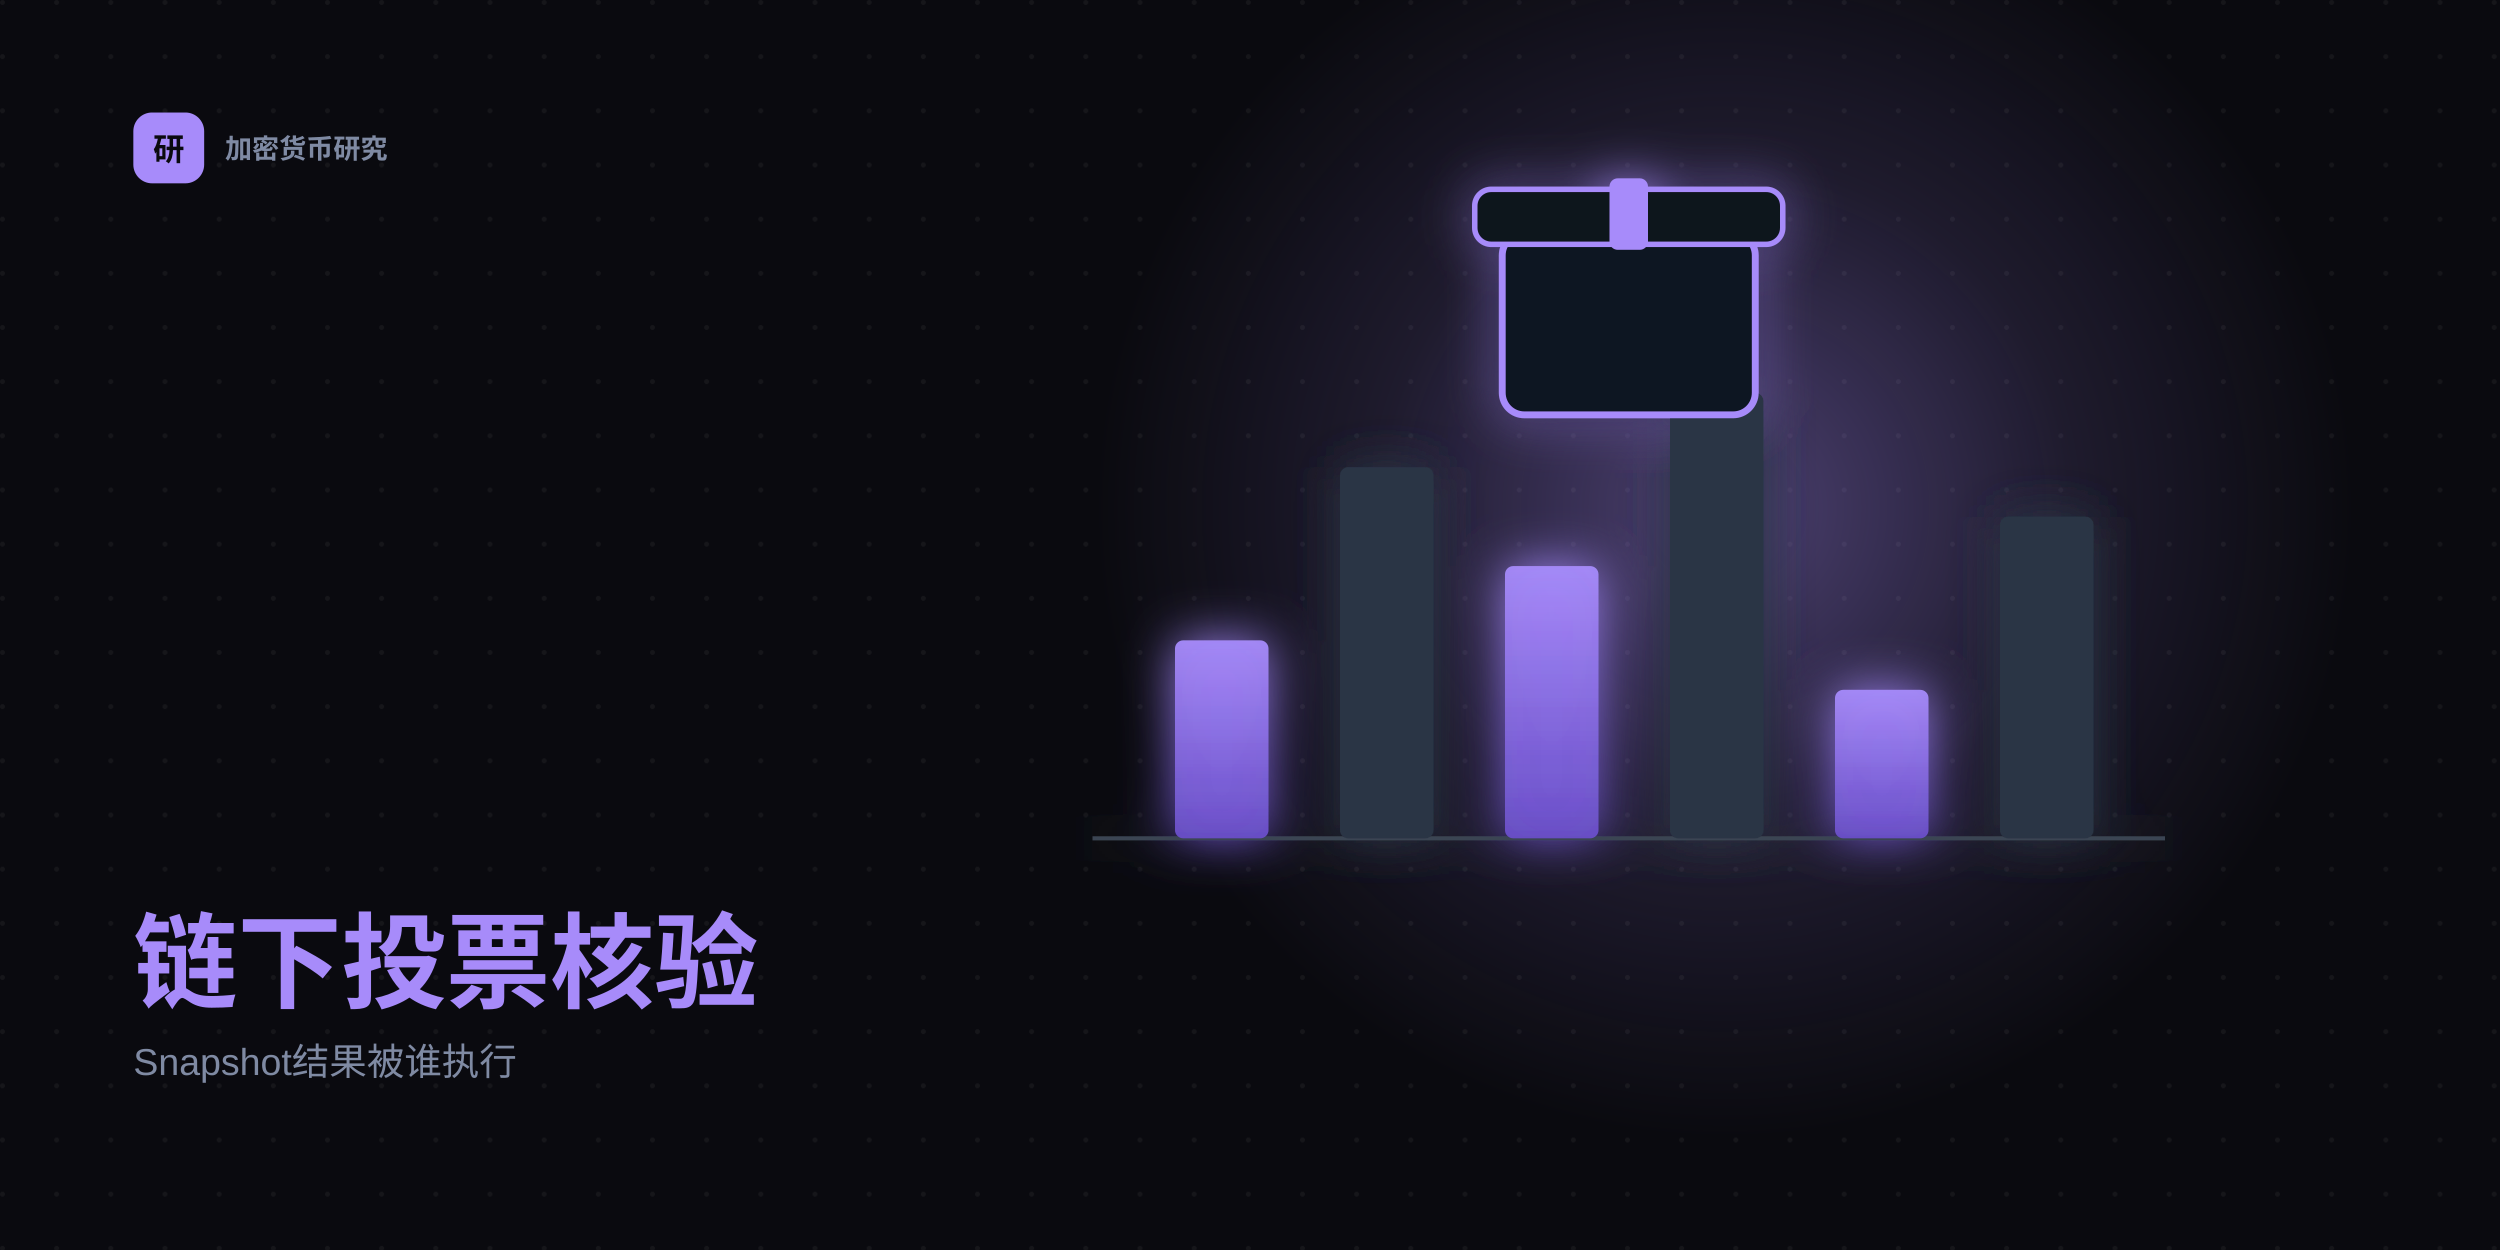
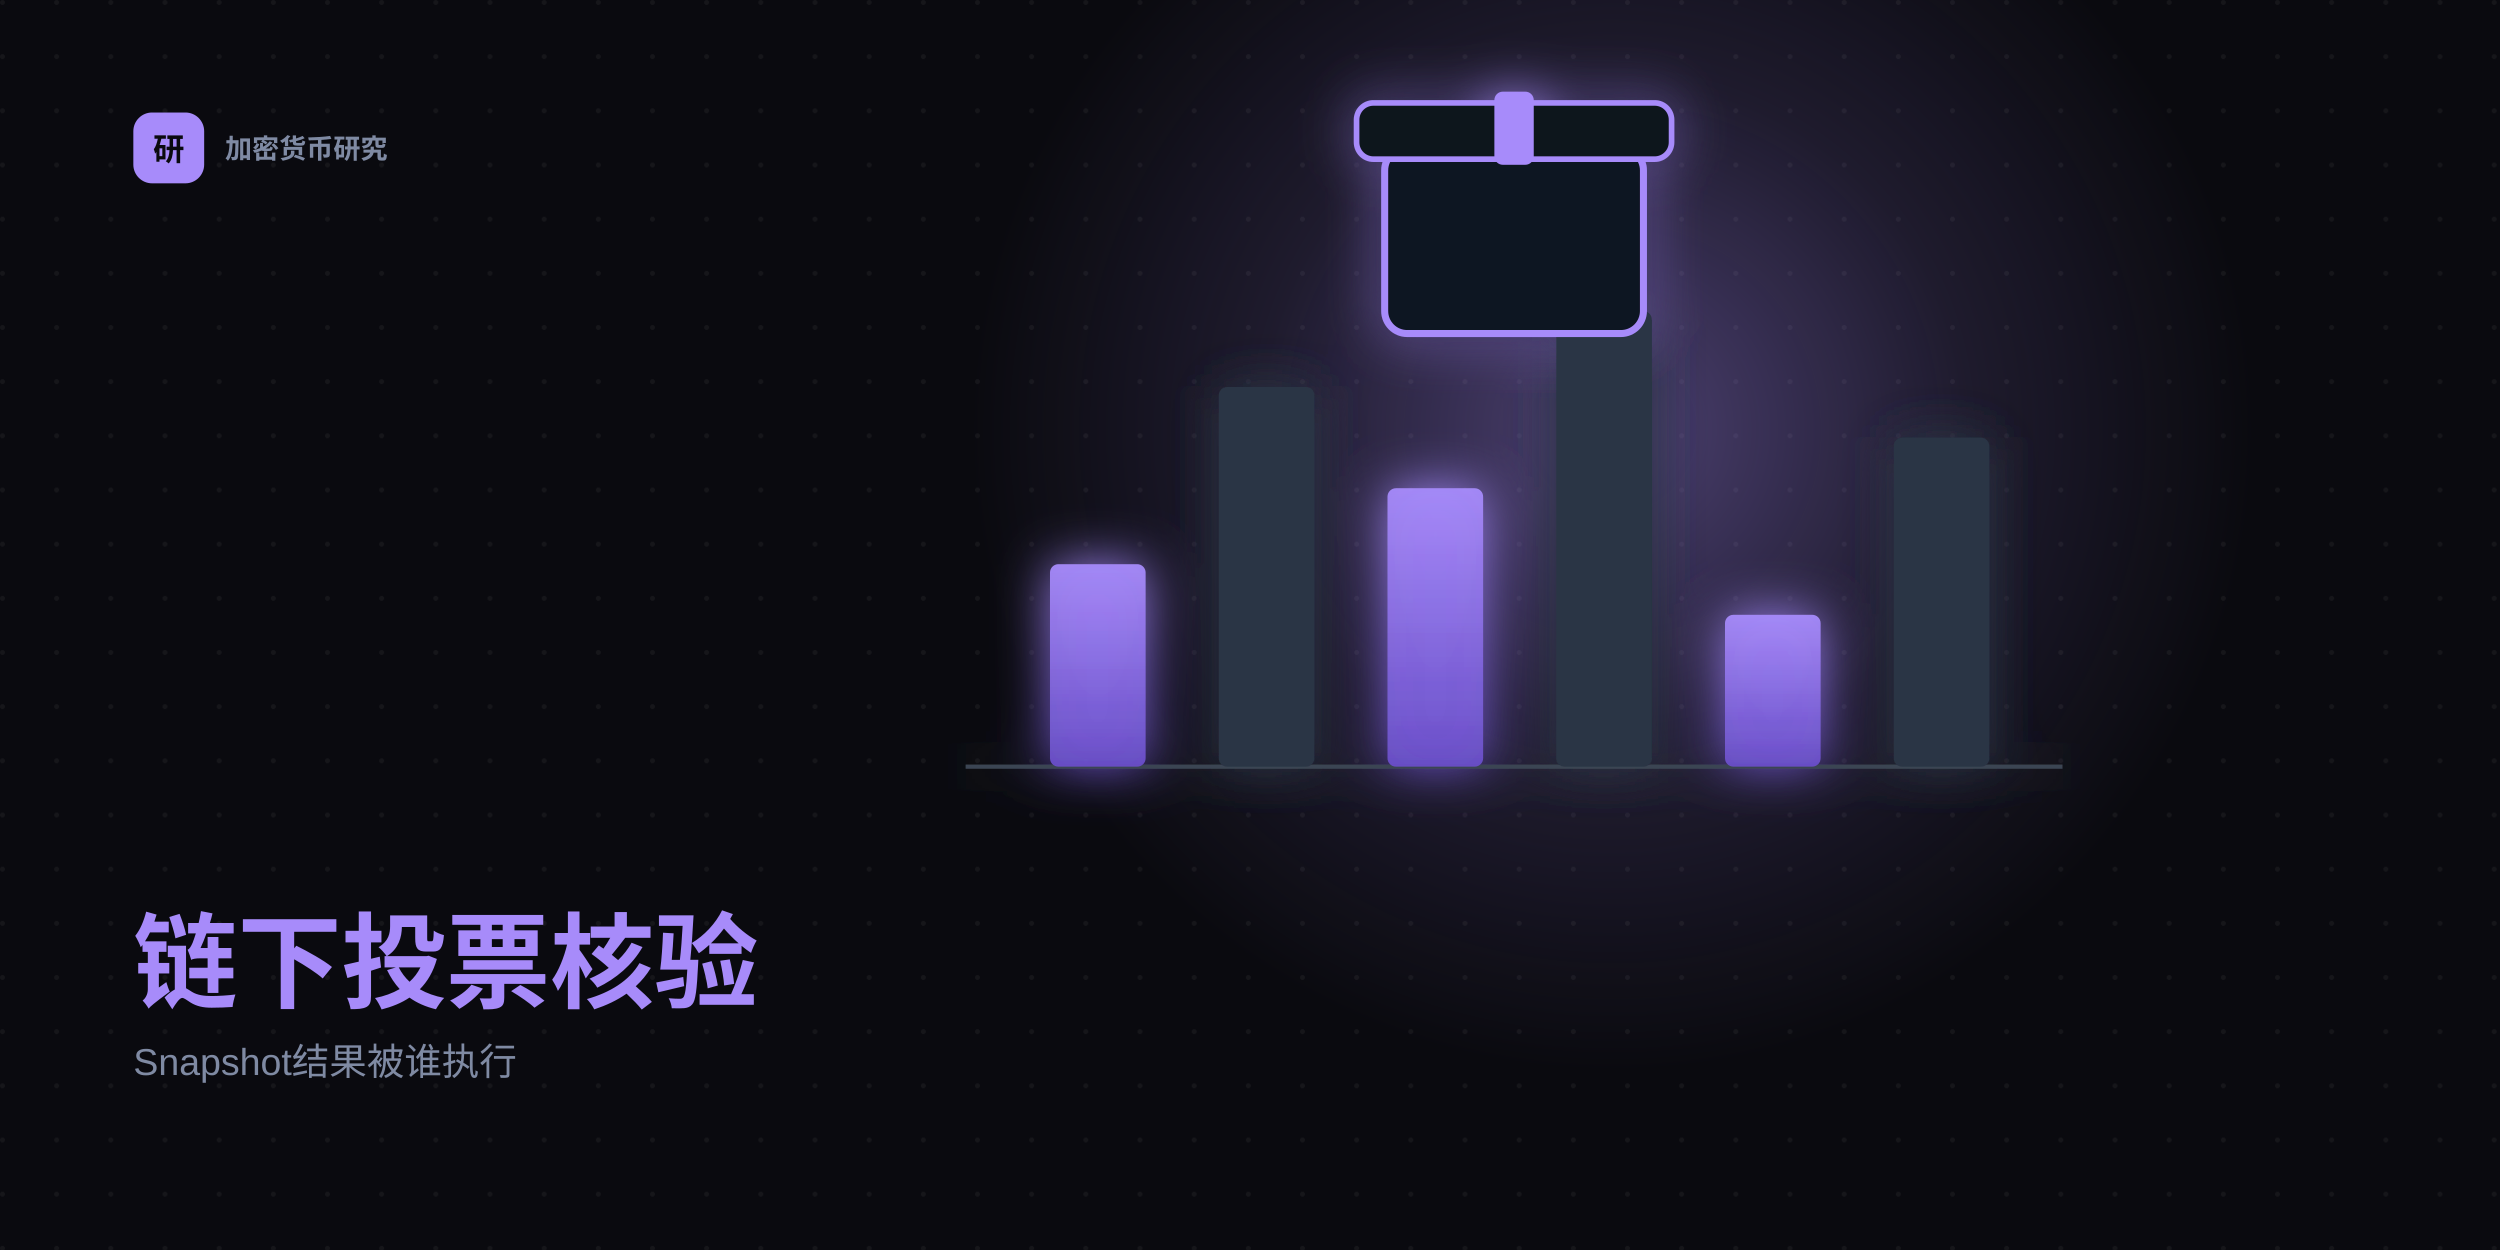
<svg xmlns="http://www.w3.org/2000/svg" viewBox="0 0 1200 600" role="img" aria-label="链下投票核验：Snapshot结果被谁执行 主题配图">
  <defs>
    <radialGradient id="glowsnapshotofzh" cx="50%" cy="50%" r="50%">
      <stop offset="0%" stop-color="#a78bfa" stop-opacity="0.42" />
      <stop offset="55%" stop-color="#a78bfa" stop-opacity="0.13" />
      <stop offset="100%" stop-color="#a78bfa" stop-opacity="0" />
    </radialGradient>
    <linearGradient id="barsnapshotofzh" x1="0" y1="1" x2="0" y2="0">
      <stop offset="0%" stop-color="#6a4fc9" stop-opacity="0.95" />
      <stop offset="100%" stop-color="#a78bfa" stop-opacity="0.95" />
    </linearGradient>
    <filter id="softsnapshotofzh" x="-80%" y="-80%" width="260%" height="260%">
      <feGaussianBlur stdDeviation="9" result="b" />
      <feMerge>
        <feMergeNode in="b" />
        <feMergeNode in="SourceGraphic" />
      </feMerge>
    </filter>
    <pattern id="dotssnapshotofzh" width="26" height="26" patternUnits="userSpaceOnUse">
      <circle cx="1.2" cy="1.2" r="1.2" fill="#ffffff" fill-opacity="0.05" />
    </pattern>
  </defs>
  <rect width="1200" height="600" fill="#0a0a0f" />
  <rect width="1200" height="600" fill="url(#dotssnapshotofzh)" />
  <g transform="translate(64,54)">
    <rect x="0" y="0" width="34" height="34" rx="9" fill="#a78bfa" />
    <text x="17" y="23" font-family="'Segoe UI',Arial,sans-serif" font-size="15" font-weight="700" fill="#0a0a0f" text-anchor="middle">研</text>
    <text x="44" y="22" font-family="'Segoe UI',Arial,sans-serif" font-size="13" font-weight="600" fill="#7f8aa3">加密货币研究</text>
  </g>
-   <g transform="translate(-360,-20) scale(1.32)">
+   <g transform="translate(-441,-64) scale(1.35)">
    <circle cx="900" cy="200" r="230" fill="url(#glowsnapshotofzh)" />
    <g filter="url(#softsnapshotofzh)">
      <line x1="670" y1="320" x2="1060" y2="320" stroke="#3a4452" stroke-width="1.5" />
      <rect x="700" y="248" width="34" height="72" rx="3" fill="url(#barsnapshotofzh)" />
      <rect x="760" y="185" width="34" height="135" rx="3" fill="#2a3444" />
      <rect x="820" y="221" width="34" height="99" rx="3" fill="url(#barsnapshotofzh)" />
      <rect x="880" y="158" width="34" height="162" rx="3" fill="#2a3444" />
      <rect x="940" y="266" width="34" height="54" rx="3" fill="url(#barsnapshotofzh)" />
      <rect x="1000" y="203" width="34" height="117" rx="3" fill="#2a3444" />
      <g transform="translate(865,110)">
        <rect x="-46" y="-10" width="92" height="66" rx="8" fill="#0e1420" stroke="#a78bfa" stroke-width="2.5" />
        <rect x="-56" y="-26" width="112" height="20" rx="6" fill="#10161f" stroke="#a78bfa" stroke-width="2" />
        <rect x="-7" y="-30" width="14" height="26" rx="3" fill="#a78bfa" />
      </g>
    </g>
  </g>
  <g font-family="'Segoe UI',Arial,sans-serif" font-weight="800">
    <text font-size="50" fill="#a78bfa">
      <tspan x="64" y="480">链下投票核验</tspan>
    </text>
  </g>
  <text x="64" y="516" font-family="'Segoe UI',Arial,sans-serif" font-size="18" fill="#7f8aa3">Snapshot结果被谁执行</text>
</svg>
